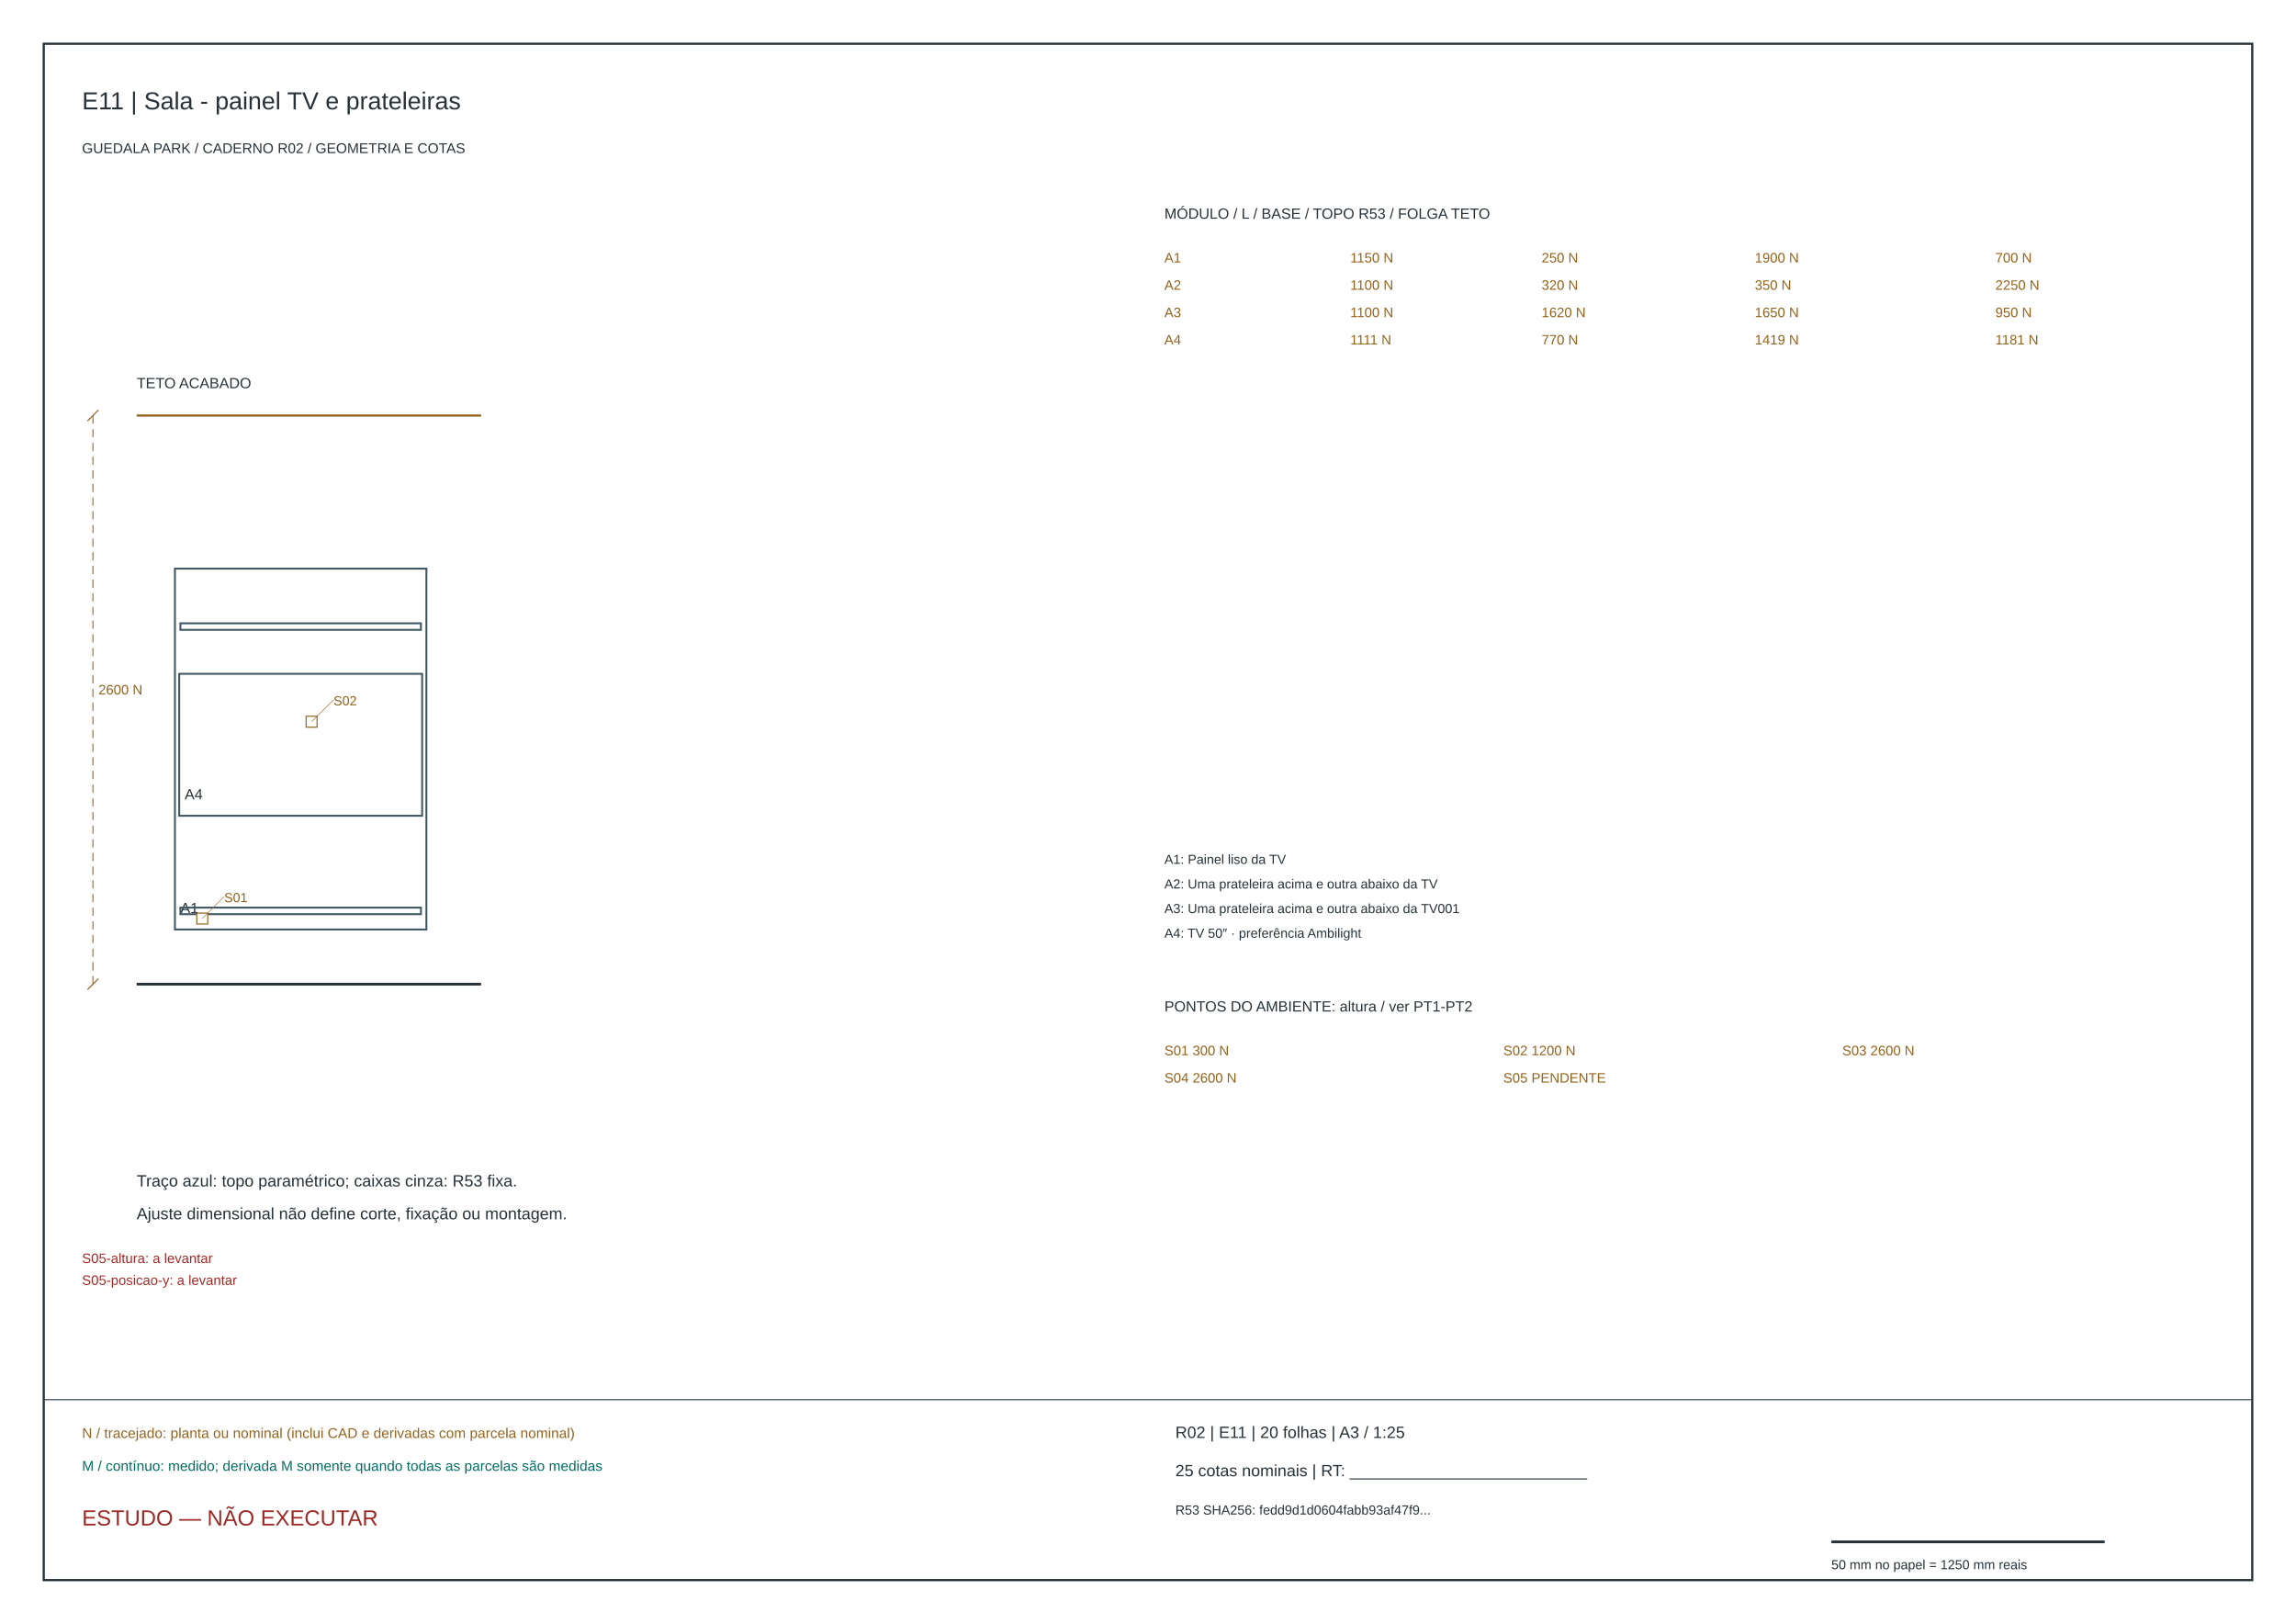
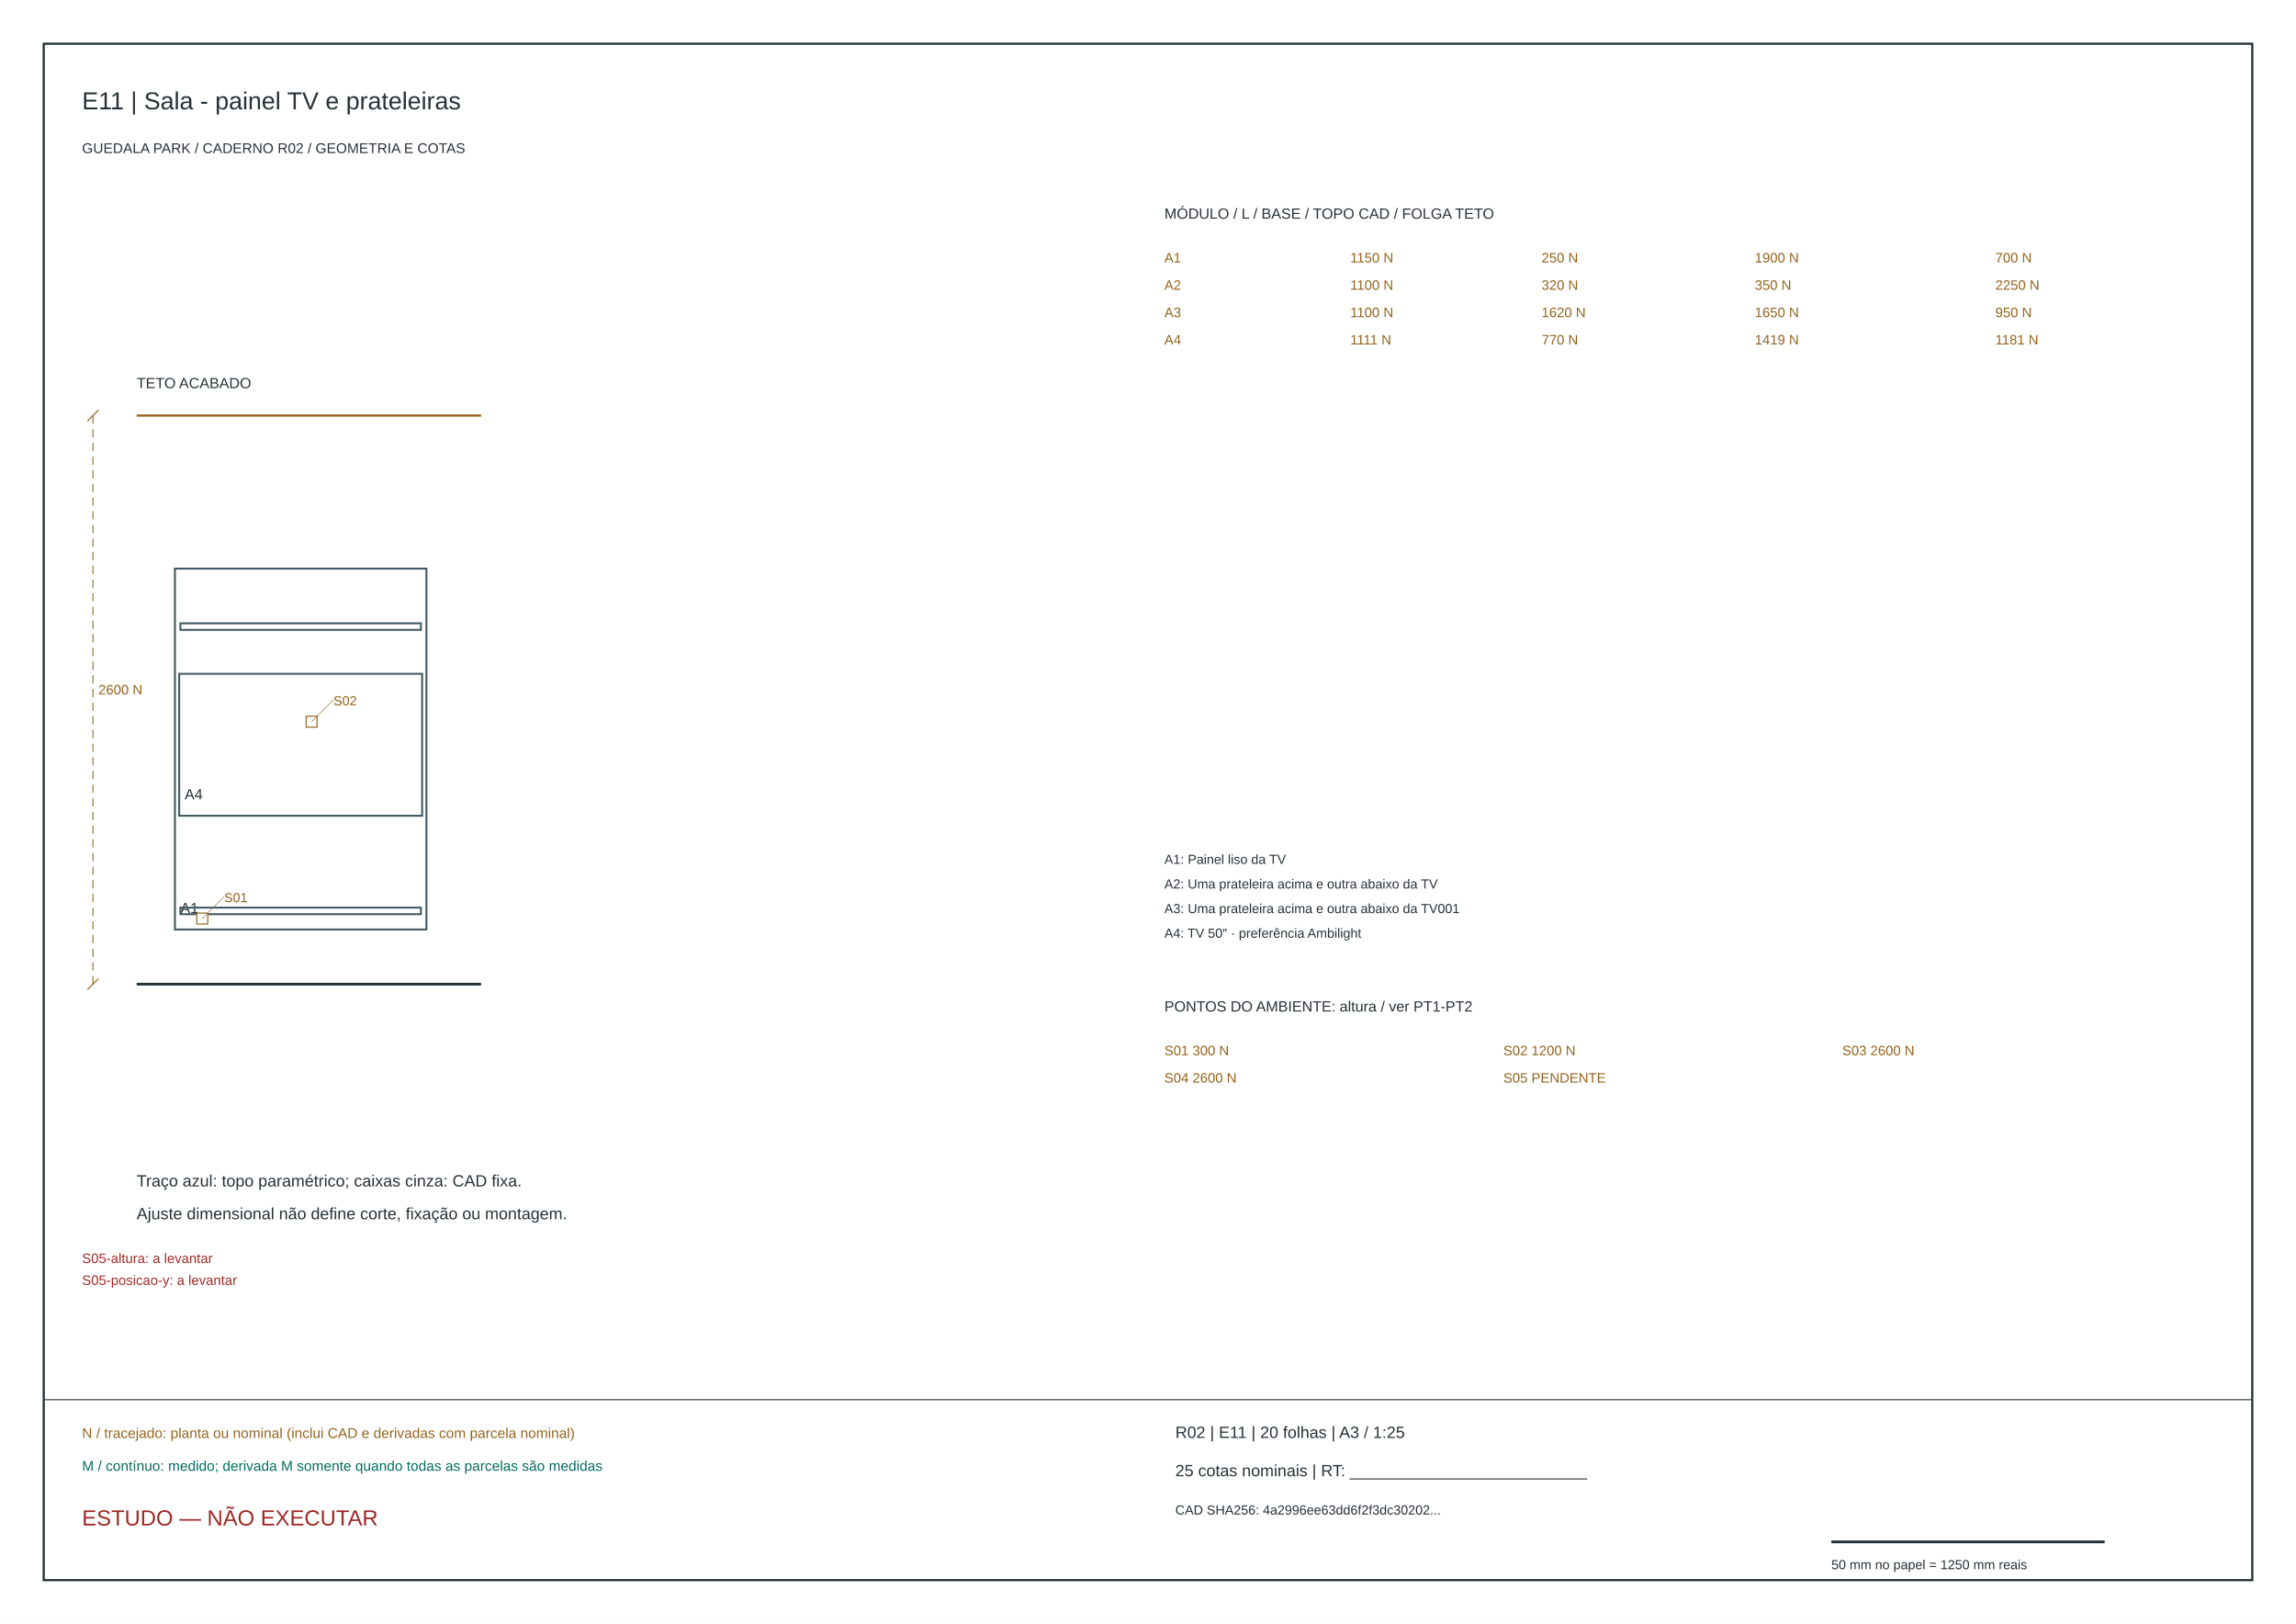
<svg xmlns="http://www.w3.org/2000/svg" width="420mm" height="297mm" viewBox="0 0 420 297">
  <rect width="420" height="297" fill="white" />
  <line x1="25" y1="180" x2="88.0" y2="180" stroke="#263238" stroke-width="0.5" />
  <line x1="25" y1="76.0" x2="88.0" y2="76.0" stroke="#94621c" stroke-width="0.4" />
  <line x1="17" y1="180" x2="17" y2="76.0" stroke="#94621c" stroke-width="0.18" stroke-dasharray="1.5 1" />
  <line x1="16" y1="181" x2="18" y2="179" stroke="#94621c" stroke-width="0.2" />
  <line x1="16" y1="77.0" x2="18" y2="75.0" stroke="#94621c" stroke-width="0.2" />
  <text x="18.0" y="127.0" font-family="Arial, sans-serif" font-size="2.5" fill="#94621c">2600 N</text>
  <text x="25" y="71.0" font-family="Arial, sans-serif" font-size="2.7" fill="#263238">TETO ACABADO</text>
-   <text x="213" y="40" font-family="Arial, sans-serif" font-size="2.7" fill="#263238">MÓDULO / L / BASE / TOPO R53 / FOLGA TETO</text>
+   <text x="213" y="40" font-family="Arial, sans-serif" font-size="2.7" fill="#263238">MÓDULO / L / BASE / TOPO CAD / FOLGA TETO</text>
  <rect x="32.0" y="104.0" width="46.0" height="66.0" stroke="#405863" fill="none" stroke-width="0.35" />
  <text x="33.0" y="167.0" font-family="Arial, sans-serif" font-size="2.7" fill="#263238">A1</text>
  <text x="213" y="48" font-family="Arial, sans-serif" font-size="2.5" fill="#94621c">A1</text>
  <text x="247" y="48" font-family="Arial, sans-serif" font-size="2.5" fill="#94621c">1150 N</text>
  <text x="282" y="48" font-family="Arial, sans-serif" font-size="2.5" fill="#94621c">250 N</text>
  <text x="321" y="48" font-family="Arial, sans-serif" font-size="2.5" fill="#94621c">1900 N</text>
  <text x="365" y="48" font-family="Arial, sans-serif" font-size="2.5" fill="#94621c">700 N</text>
  <rect x="33.0" y="166.0" width="44.0" height="1.2" stroke="#405863" fill="none" stroke-width="0.35" />
  <text x="213" y="53" font-family="Arial, sans-serif" font-size="2.5" fill="#94621c">A2</text>
  <text x="247" y="53" font-family="Arial, sans-serif" font-size="2.5" fill="#94621c">1100 N</text>
  <text x="282" y="53" font-family="Arial, sans-serif" font-size="2.5" fill="#94621c">320 N</text>
  <text x="321" y="53" font-family="Arial, sans-serif" font-size="2.5" fill="#94621c">350 N</text>
  <text x="365" y="53" font-family="Arial, sans-serif" font-size="2.5" fill="#94621c">2250 N</text>
  <rect x="33.0" y="114.0" width="44.0" height="1.2" stroke="#405863" fill="none" stroke-width="0.35" />
  <text x="213" y="58" font-family="Arial, sans-serif" font-size="2.5" fill="#94621c">A3</text>
  <text x="247" y="58" font-family="Arial, sans-serif" font-size="2.5" fill="#94621c">1100 N</text>
  <text x="282" y="58" font-family="Arial, sans-serif" font-size="2.5" fill="#94621c">1620 N</text>
  <text x="321" y="58" font-family="Arial, sans-serif" font-size="2.5" fill="#94621c">1650 N</text>
  <text x="365" y="58" font-family="Arial, sans-serif" font-size="2.5" fill="#94621c">950 N</text>
  <rect x="32.78" y="123.24" width="44.44" height="25.96" stroke="#405863" fill="none" stroke-width="0.35" />
  <text x="33.78" y="146.2" font-family="Arial, sans-serif" font-size="2.7" fill="#263238">A4</text>
  <text x="213" y="63" font-family="Arial, sans-serif" font-size="2.5" fill="#94621c">A4</text>
  <text x="247" y="63" font-family="Arial, sans-serif" font-size="2.5" fill="#94621c">1111 N</text>
  <text x="282" y="63" font-family="Arial, sans-serif" font-size="2.5" fill="#94621c">770 N</text>
  <text x="321" y="63" font-family="Arial, sans-serif" font-size="2.5" fill="#94621c">1419 N</text>
  <text x="365" y="63" font-family="Arial, sans-serif" font-size="2.5" fill="#94621c">1181 N</text>
-   <text x="25" y="217" font-family="Arial, sans-serif" font-size="3" fill="#263238">Traço azul: topo paramétrico; caixas cinza: R53 fixa.</text>
+   <text x="25" y="217" font-family="Arial, sans-serif" font-size="3" fill="#263238">Traço azul: topo paramétrico; caixas cinza: CAD fixa.</text>
  <text x="25" y="223" font-family="Arial, sans-serif" font-size="3" fill="#263238">Ajuste dimensional não define corte, fixação ou montagem.</text>
  <text x="213" y="158.0" font-family="Arial, sans-serif" font-size="2.4" fill="#263238">A1: Painel liso da TV</text>
  <text x="213" y="162.5" font-family="Arial, sans-serif" font-size="2.4" fill="#263238">A2: Uma prateleira acima e outra abaixo da TV</text>
  <text x="213" y="167.0" font-family="Arial, sans-serif" font-size="2.4" fill="#263238">A3: Uma prateleira acima e outra abaixo da TV001</text>
  <text x="213" y="171.5" font-family="Arial, sans-serif" font-size="2.4" fill="#263238">A4: TV 50″ · preferência Ambilight</text>
  <text x="213" y="185" font-family="Arial, sans-serif" font-size="2.7" fill="#263238">PONTOS DO AMBIENTE: altura / ver PT1-PT2</text>
  <text x="213" y="193" font-family="Arial, sans-serif" font-size="2.5" fill="#94621c">S01 300 N</text>
  <rect x="36.0" y="167.0" width="2" height="2" stroke="#94621c" fill="#ffffff" stroke-width="0.2" />
  <line x1="37.0" y1="168.0" x2="41.0" y2="164.0" stroke="#94621c" stroke-width="0.1" />
  <text x="41.0" y="165.0" font-family="Arial, sans-serif" font-size="2.4" fill="#94621c">S01</text>
  <text x="275" y="193" font-family="Arial, sans-serif" font-size="2.5" fill="#94621c">S02 1200 N</text>
  <rect x="56.0" y="131.0" width="2" height="2" stroke="#94621c" fill="#ffffff" stroke-width="0.2" />
  <line x1="57.0" y1="132.0" x2="61.0" y2="128.0" stroke="#94621c" stroke-width="0.1" />
  <text x="61.0" y="129.0" font-family="Arial, sans-serif" font-size="2.4" fill="#94621c">S02</text>
  <text x="337" y="193" font-family="Arial, sans-serif" font-size="2.5" fill="#94621c">S03 2600 N</text>
  <text x="213" y="198" font-family="Arial, sans-serif" font-size="2.5" fill="#94621c">S04 2600 N</text>
  <text x="275" y="198" font-family="Arial, sans-serif" font-size="2.5" fill="#94621c">S05 PENDENTE</text>
  <rect x="8" y="8" width="404" height="281" stroke="#263238" fill="none" stroke-width="0.4" />
  <text x="15" y="20" font-family="Arial, sans-serif" font-size="4.5" fill="#263238">E11 | Sala - painel TV e prateleiras</text>
  <text x="15" y="28" font-family="Arial, sans-serif" font-size="2.6" fill="#263238">GUEDALA PARK  /  CADERNO R02  /  GEOMETRIA E COTAS</text>
  <text x="15" y="231" font-family="Arial, sans-serif" font-size="2.5" fill="#a32c28">S05-altura: a levantar</text>
  <text x="15" y="235" font-family="Arial, sans-serif" font-size="2.5" fill="#a32c28">S05-posicao-y: a levantar</text>
  <line x1="8" y1="256" x2="412" y2="256" stroke="#34434a" stroke-width="0.2" />
  <text x="15" y="263" font-family="Arial, sans-serif" font-size="2.6" fill="#94621c">N / tracejado: planta ou nominal (inclui CAD e derivadas com parcela nominal)</text>
  <text x="15" y="269" font-family="Arial, sans-serif" font-size="2.6" fill="#006b60">M / contínuo: medido; derivada M somente quando todas as parcelas são medidas</text>
  <text x="15" y="279" font-family="Arial, sans-serif" font-size="4" fill="#9d2925">ESTUDO — NÃO EXECUTAR</text>
  <text x="215" y="263" font-family="Arial, sans-serif" font-size="3" fill="#263238">R02 | E11 | 20 folhas | A3 / 1:25</text>
  <text x="215" y="270" font-family="Arial, sans-serif" font-size="3" fill="#263238">25 cotas nominais | RT: __________________________</text>
-   <text x="215" y="277" font-family="Arial, sans-serif" font-size="2.4" fill="#263238">R53 SHA256: fedd9d1d0604fabb93af47f9...</text>
+   <text x="215" y="277" font-family="Arial, sans-serif" font-size="2.4" fill="#263238">CAD SHA256: 4a2996ee63dd6f2f3dc30202...</text>
  <line x1="335" y1="282" x2="385" y2="282" stroke="#263238" stroke-width="0.5" />
  <text x="335" y="287" font-family="Arial, sans-serif" font-size="2.4" fill="#263238">50 mm no papel = 1250 mm reais</text>
</svg>
